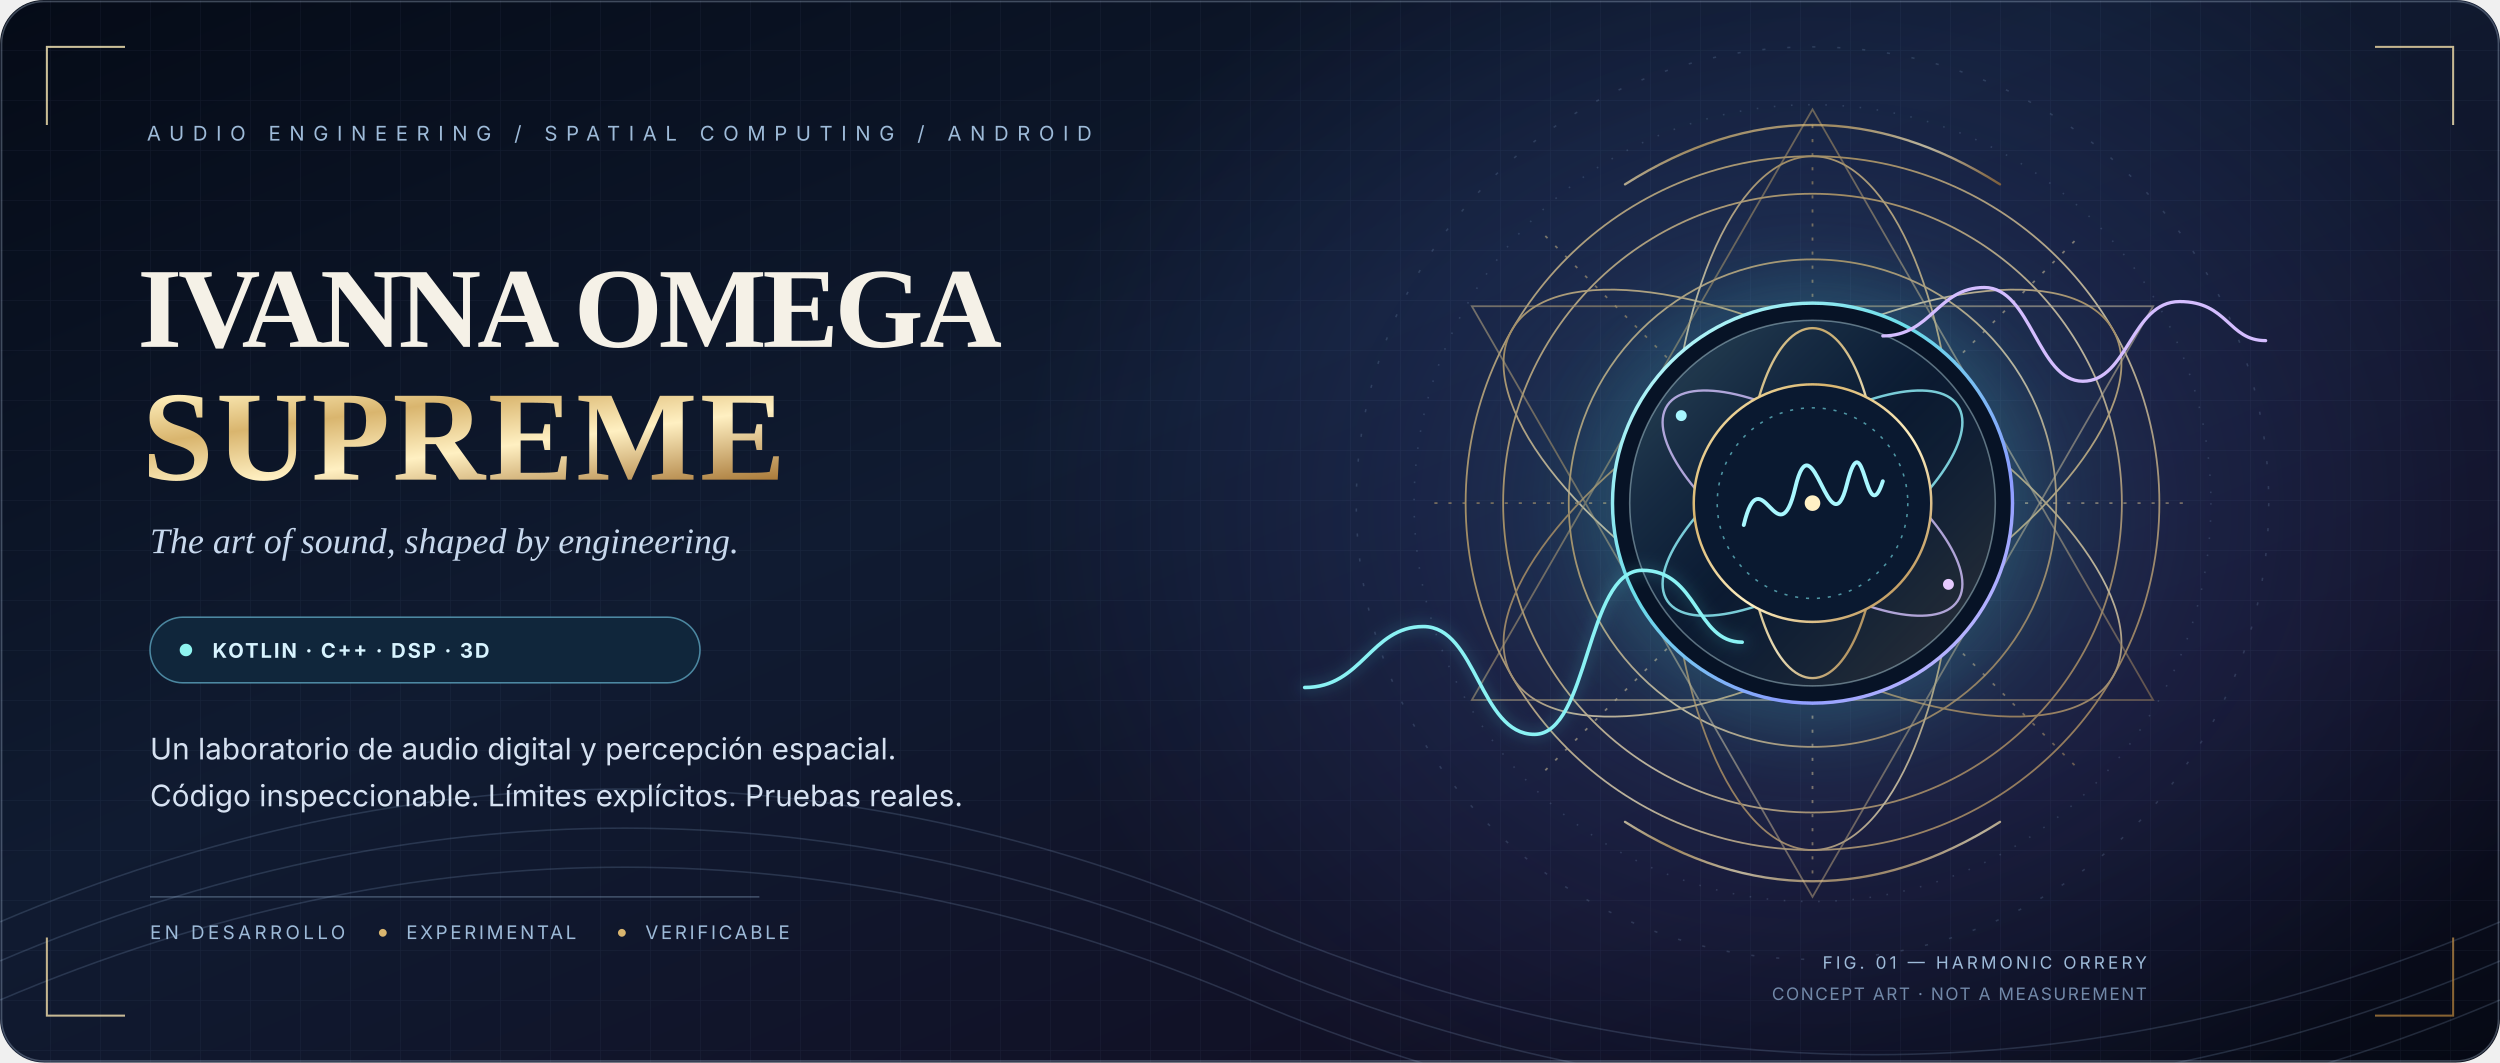
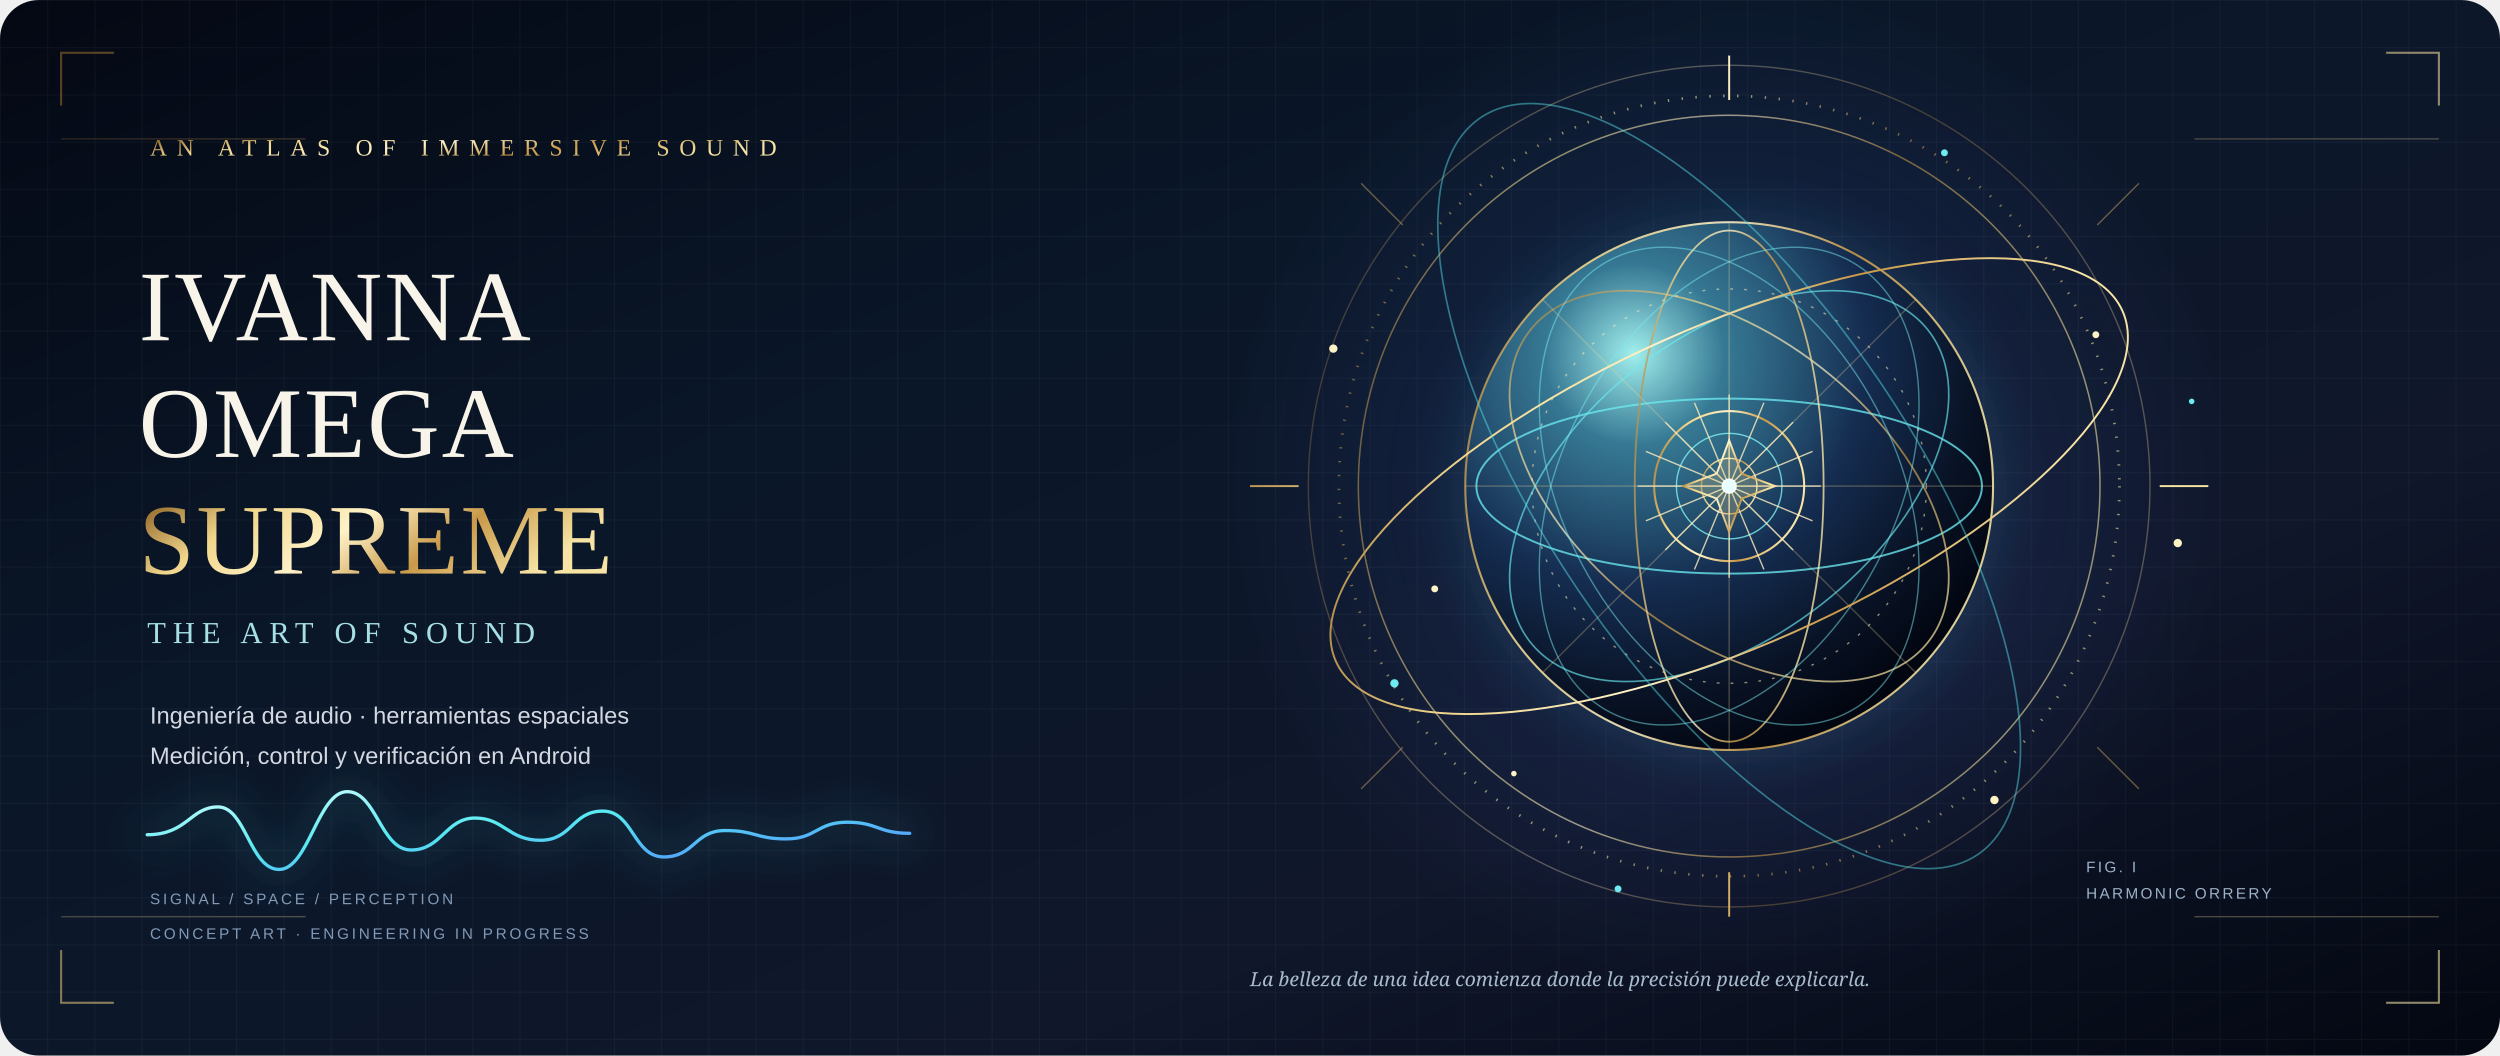
- <svg xmlns="http://www.w3.org/2000/svg" width="1600" height="680" viewBox="0 0 1600 680" role="img" aria-labelledby="title desc">
+ <svg xmlns="http://www.w3.org/2000/svg" width="1800" height="760" viewBox="0 0 1800 760" role="img" aria-labelledby="title desc">
  <defs>
-     <linearGradient id="night" x1="0" y1="0" x2="1" y2="1">
-       <stop stop-color="#050b17" />
-       <stop offset=".42" stop-color="#101b31" />
-       <stop offset=".76" stop-color="#111126" />
-       <stop offset="1" stop-color="#050914" />
+     <linearGradient id="velvet" x1="0" y1="0" x2="1" y2="1">
+       <stop stop-color="#040813" />
+       <stop offset=".36" stop-color="#0a1729" />
+       <stop offset=".7" stop-color="#10172b" />
+       <stop offset="1" stop-color="#030711" />
    </linearGradient>
    <radialGradient id="aura">
-       <stop stop-color="#5ce8f2" stop-opacity=".28" />
-       <stop offset=".48" stop-color="#6384ff" stop-opacity=".12" />
-       <stop offset="1" stop-color="#6384ff" stop-opacity="0" />
+       <stop stop-color="#40e6ed" stop-opacity=".25" />
+       <stop offset=".45" stop-color="#537fff" stop-opacity=".11" />
+       <stop offset="1" stop-color="#537fff" stop-opacity="0" />
    </radialGradient>
-     <linearGradient id="gold" x1="0" y1="0" x2="1" y2="1">
-       <stop stop-color="#fff0bd" />
-       <stop offset=".28" stop-color="#d9b56e" />
-       <stop offset=".58" stop-color="#fff0c2" />
-       <stop offset="1" stop-color="#a87837" />
+     <radialGradient id="orb" cx=".32" cy=".25" r=".78">
+       <stop stop-color="#a8f9f5" stop-opacity=".95" />
+       <stop offset=".22" stop-color="#397f9a" stop-opacity=".9" />
+       <stop offset=".56" stop-color="#152d51" />
+       <stop offset=".82" stop-color="#091326" />
+       <stop offset="1" stop-color="#020611" />
+     </radialGradient>
+     <linearGradient id="gold" x1="0" y1="0" x2="1" y2=".2">
+       <stop stop-color="#946a2c" />
+       <stop offset=".23" stop-color="#f1d68c" />
+       <stop offset=".48" stop-color="#fff2c7" />
+       <stop offset=".72" stop-color="#c99948" />
+       <stop offset="1" stop-color="#f7e4a5" />
    </linearGradient>
-     <linearGradient id="ice" x1="0" y1="0" x2="1" y2="1">
-       <stop stop-color="#d4ffff" />
-       <stop offset=".4" stop-color="#69dce9" />
-       <stop offset=".72" stop-color="#8b9cff" />
-       <stop offset="1" stop-color="#e1c8ff" />
+     <linearGradient id="cyan" x1="0" y1="0" x2="1" y2="1">
+       <stop stop-color="#d1ffff" />
+       <stop offset=".45" stop-color="#55e9f0" />
+       <stop offset="1" stop-color="#537cff" />
    </linearGradient>
-     <linearGradient id="glass" x1="0" y1="0" x2="1" y2="1">
-       <stop stop-color="#a6f7ff" stop-opacity=".24" />
-       <stop offset=".5" stop-color="#4a8bdb" stop-opacity=".06" />
-       <stop offset="1" stop-color="#f1c77a" stop-opacity=".18" />
-     </linearGradient>
-     <pattern id="microgrid" width="32" height="32" patternUnits="userSpaceOnUse">
-       <path d="M32 0H0V32" fill="none" stroke="#a6c5e8" stroke-opacity=".07" stroke-width=".8" />
+     <pattern id="microgrid" width="34" height="34" patternUnits="userSpaceOnUse">
+       <path d="M34 0H0V34" fill="none" stroke="#9dc7e0" stroke-opacity=".07" stroke-width="1" />
    </pattern>
-     <filter id="softGlow" x="-100%" y="-100%" width="300%" height="300%">
-       <feGaussianBlur stdDeviation="18" />
+     <filter id="softGlow" x="-60%" y="-60%" width="220%" height="220%">
+       <feGaussianBlur stdDeviation="14" />
    </filter>
-     <filter id="lineGlow" x="-50%" y="-50%" width="200%" height="200%">
+     <filter id="smallGlow" x="-40%" y="-40%" width="180%" height="180%">
      <feGaussianBlur stdDeviation="4" />
    </filter>
-     <clipPath id="frame">
-       <rect width="1600" height="680" rx="28" />
+     <clipPath id="sphereClip">
+       <circle cx="1245" cy="350" r="190" />
    </clipPath>
  </defs>
-   <g clip-path="url(#frame)">
-     <rect width="1600" height="680" fill="url(#night)" />
-     <rect width="1600" height="680" fill="url(#microgrid)" />
-     <ellipse cx="1160" cy="326" rx="510" ry="440" fill="url(#aura)" />
-     <g fill="none" stroke="#9ebde5" stroke-opacity=".18">
-       <path d="M0 590 Q400 420 800 590 T1600 590" />
-       <path d="M0 615 Q400 445 800 615 T1600 615" />
-       <path d="M0 640 Q400 470 800 640 T1600 640" />
-       <circle cx="1160" cy="322" r="255" stroke-dasharray="1 10" />
-       <circle cx="1160" cy="322" r="292" stroke-dasharray="2 14" />
+   <rect width="1800" height="760" rx="28" fill="url(#velvet)" />
+   <rect width="1800" height="760" rx="28" fill="url(#microgrid)" />
+   <circle cx="1245" cy="350" r="365" fill="url(#aura)" />
+   <g fill="none" stroke="url(#gold)" stroke-opacity=".58">
+     <path d="M44 76V38H82M1718 38H1756V76M44 684V722H82M1718 722H1756V684" stroke-width="1.5" />
+     <path d="M44 100H220M1580 100H1756M44 660H220M1580 660H1756" stroke-opacity=".28" />
+     <circle cx="1245" cy="350" r="267" stroke-width="1.1" />
+     <circle cx="1245" cy="350" r="281" stroke-dasharray="1 9" stroke-width="2" />
+     <circle cx="1245" cy="350" r="303" stroke-opacity=".3" />
+   </g>
+   <g font-family="Georgia,'Times New Roman',serif">
+     <text x="108" y="112" fill="url(#gold)" font-size="17" letter-spacing="7">AN ATLAS OF IMMERSIVE SOUND</text>
+     <path d="M108 137H695" stroke="url(#gold)" stroke-width="1.2" stroke-opacity=".7" />
+     <text x="100" y="245" fill="#f8f4e9" font-size="72" letter-spacing="1.5">IVANNA</text>
+     <text x="100" y="329" fill="#f8f4e9" font-size="72" letter-spacing="1.5">OMEGA</text>
+     <text x="100" y="413" fill="url(#gold)" font-size="72" letter-spacing="1.5">SUPREME</text>
+     <text x="106" y="463" fill="#a6dfe5" font-size="22" letter-spacing="5">THE ART OF SOUND</text>
+     <text x="108" y="521" fill="#d4d8e1" font-family="Arial,sans-serif" font-size="17">Ingeniería de audio · herramientas espaciales</text>
+     <text x="108" y="550" fill="#d4d8e1" font-family="Arial,sans-serif" font-size="17">Medición, control y verificación en Android</text>
+   </g>
+   <g fill="none" stroke-linecap="round">
+     <path d="M106 601 C135 601 137 581 157 581S180 626 201 626 229 570 250 570 274 612 296 612 321 589 342 589 366 605 389 605 412 584 434 584 456 617 478 617 500 598 522 598 544 604 566 604 588 592 610 592 632 600 655 600" stroke="#44dbe8" stroke-opacity=".18" stroke-width="11" filter="url(#softGlow)" />
+     <path d="M106 601 C135 601 137 581 157 581S180 626 201 626 229 570 250 570 274 612 296 612 321 589 342 589 366 605 389 605 412 584 434 584 456 617 478 617 500 598 522 598 544 604 566 604 588 592 610 592 632 600 655 600" stroke="url(#cyan)" stroke-width="2.4" />
+     <path d="M106 624H655" stroke="url(#gold)" stroke-opacity=".55" stroke-width="1" />
+   </g>
+   <g font-family="Arial,sans-serif" fill="#829ab6" font-size="11" letter-spacing="2">
+     <text x="108" y="651">SIGNAL / SPACE / PERCEPTION</text>
+     <text x="108" y="676">CONCEPT ART · ENGINEERING IN PROGRESS</text>
+   </g>
+   <circle cx="1245" cy="350" r="200" fill="#42e8ef" fill-opacity=".08" filter="url(#softGlow)" />
+   <circle cx="1245" cy="350" r="190" fill="url(#orb)" stroke="url(#gold)" stroke-opacity=".88" stroke-width="1.5" />
+   <g clip-path="url(#sphereClip)" fill="none">
+     <ellipse cx="1245" cy="350" rx="182" ry="63" stroke="#6be9f0" stroke-opacity=".78" stroke-width="1.4" />
+     <ellipse cx="1245" cy="350" rx="182" ry="108" transform="rotate(38 1245 350)" stroke="url(#gold)" stroke-opacity=".7" stroke-width="1.3" />
+     <ellipse cx="1245" cy="350" rx="182" ry="108" transform="rotate(-38 1245 350)" stroke="#6be9f0" stroke-opacity=".65" stroke-width="1.2" />
+     <ellipse cx="1245" cy="350" rx="68" ry="184" stroke="url(#gold)" stroke-opacity=".8" stroke-width="1.3" />
+     <ellipse cx="1245" cy="350" rx="120" ry="184" transform="rotate(28 1245 350)" stroke="#79eaf1" stroke-opacity=".5" stroke-width="1" />
+     <ellipse cx="1245" cy="350" rx="120" ry="184" transform="rotate(-28 1245 350)" stroke="#79eaf1" stroke-opacity=".5" stroke-width="1" />
+     <path d="M1045 350H1445M1245 150V550M1085 190L1405 510M1405 190L1085 510" stroke="#f1d99b" stroke-opacity=".28" stroke-width="1" />
+     <circle cx="1245" cy="350" r="142" stroke="#fff0bf" stroke-opacity=".55" stroke-dasharray="2 8" />
+   </g>
+   <g transform="translate(1245 350)" fill="none">
+     <circle r="54" stroke="url(#gold)" stroke-width="1.5" />
+     <circle r="38" stroke="#80f2f2" stroke-opacity=".8" />
+     <circle r="20" stroke="url(#gold)" />
+     <g stroke="#fff0bf" stroke-opacity=".8">
+       <path d="M0-66V66M-66 0H66M-46-46L46 46M46-46L-46 46M-25-60L25 60M25-60L-25 60M-60-25L60 25M-60 25L60-25" />
    </g>
-     <g transform="translate(1160 322)" fill="none" stroke="url(#gold)" stroke-width="1.15" opacity=".7">
-       <circle r="222" />
-       <circle r="198" />
-       <circle r="156" />
-       <circle r="112" />
-       <ellipse rx="222" ry="92" transform="rotate(30)" />
-       <ellipse rx="222" ry="92" transform="rotate(90)" />
-       <ellipse rx="222" ry="92" transform="rotate(150)" />
-       <path d="M0-252L218 126H-218Z M0 252L218-126H-218Z" opacity=".6" />
-       <path d="M-242 0H242M0-242V242M-171-171L171 171M-171 171L171-171" stroke-dasharray="2 7" opacity=".65" />
-     </g>
-     <circle cx="1160" cy="322" r="145" fill="#54ddeb" opacity=".12" filter="url(#softGlow)" />
-     <g transform="translate(1160 322)">
-       <circle r="128" fill="#071326" stroke="url(#ice)" stroke-width="2.2" />
-       <circle r="117" fill="url(#glass)" stroke="#d6f7ff" stroke-opacity=".4" />
-       <ellipse rx="112" ry="43" transform="rotate(-34)" fill="none" stroke="#8cebf5" stroke-width="1.6" opacity=".85" />
-       <ellipse rx="112" ry="43" transform="rotate(34)" fill="none" stroke="#d5c3ff" stroke-width="1.5" opacity=".8" />
-       <ellipse rx="43" ry="112" fill="none" stroke="url(#gold)" stroke-width="1.5" opacity=".9" />
-       <circle r="76" fill="#0a1930" stroke="url(#gold)" stroke-width="1.6" />
-       <circle r="61" fill="none" stroke="#7ceaf2" stroke-opacity=".6" stroke-dasharray="2 5" />
-       <path d="M-44 14 C-33-32-22 37-11-10S11 32 22-12S34 20 45-14" fill="none" stroke="#a8f7ff" stroke-width="2.5" stroke-linecap="round" />
-       <path d="M-46 29H46" stroke="url(#gold)" stroke-width="1.5" opacity=".85" />
-       <circle r="5" fill="#fff1c5" />
-       <circle cx="-84" cy="-56" r="3.5" fill="#a8f7ff" />
-       <circle cx="87" cy="52" r="3.5" fill="#e6caff" />
-     </g>
-     <g fill="none" stroke-linecap="round">
-       <path d="M835 440 C872 440 877 401 911 401 S947 470 982 470 S1015 365 1051 365 S1085 411 1115 411" stroke="#5ce8f2" stroke-width="8" opacity=".12" filter="url(#lineGlow)" />
-       <path d="M835 440 C872 440 877 401 911 401 S947 470 982 470 S1015 365 1051 365 S1085 411 1115 411" stroke="#8af2f4" stroke-width="2.3" />
-       <path d="M1205 215 C1236 215 1240 184 1270 184 S1304 244 1333 244 S1364 193 1395 193 S1426 218 1450 218" stroke="#d4bdff" stroke-width="2.1" />
-       <path d="M1040 118 Q1160 42 1280 118" stroke="url(#gold)" stroke-width="1.5" opacity=".7" />
-       <path d="M1040 526 Q1160 602 1280 526" stroke="url(#gold)" stroke-width="1.5" opacity=".7" />
-     </g>
-     <g font-family="Georgia, 'Times New Roman', serif">
-       <text x="94" y="90" font-family="Inter, Segoe UI, Arial, sans-serif" font-size="13" letter-spacing="5.5" fill="#9ebbd9">AUDIO ENGINEERING  /  SPATIAL COMPUTING  /  ANDROID</text>
-       <path d="M96 120H480" stroke="url(#gold)" stroke-width="1.4" />
-       <text x="88" y="222" font-size="73" font-weight="bold" letter-spacing="-2.5" fill="#f5f1e7">IVANNA OMEGA</text>
-       <text x="91" y="307" font-size="82" font-weight="bold" letter-spacing="1.8" fill="url(#gold)">SUPREME</text>
-       <text x="96" y="354" font-size="23" font-style="italic" fill="#c7d8ed">The art of sound, shaped by engineering.</text>
-     </g>
-     <g font-family="Inter, Segoe UI, Arial, sans-serif">
-       <rect x="96" y="395" width="352" height="42" rx="21" fill="#10263b" stroke="#6cbfda" stroke-opacity=".65" />
-       <circle cx="119" cy="416" r="4" fill="#8ff4f0" />
-       <text x="136" y="421" font-size="13" font-weight="700" letter-spacing="1.2" fill="#d8f4ff">KOTLIN  ·  C++  ·  DSP  ·  3D</text>
-       <text x="96" y="486" font-size="19" fill="#d5e1f1">Un laboratorio de audio digital y percepción espacial.</text>
-       <text x="96" y="516" font-size="19" fill="#d5e1f1">Código inspeccionable. Límites explícitos. Pruebas reales.</text>
-       <g transform="translate(96 574)">
-         <path d="M0 0H390" stroke="#9ab8d8" stroke-opacity=".35" />
-         <text x="0" y="27" font-size="12" letter-spacing="2.2" fill="#9ebbd9">EN DESARROLLO</text>
-         <circle cx="149" cy="23" r="2.5" fill="#d9b56e" />
-         <text x="164" y="27" font-size="12" letter-spacing="1.7" fill="#9ebbd9">EXPERIMENTAL</text>
-         <circle cx="302" cy="23" r="2.5" fill="#d9b56e" />
-         <text x="317" y="27" font-size="12" letter-spacing="1.7" fill="#9ebbd9">VERIFICABLE</text>
-       </g>
-     </g>
-     <g font-family="Inter, Segoe UI, Arial, sans-serif" fill="#9ebbd9" font-size="11" letter-spacing="2">
-       <text x="1374" y="620" text-anchor="end">FIG. 01 — HARMONIC ORRERY</text>
-       <text x="1374" y="640" text-anchor="end" fill="#7188a8" letter-spacing="1">CONCEPT ART · NOT A MEASUREMENT</text>
-     </g>
-     <rect x="1" y="1" width="1598" height="678" rx="27" fill="none" stroke="#c3d6ef" stroke-opacity=".3" />
-     <path d="M30 80V30H80M1520 30H1570V80M30 600V650H80M1520 650H1570V600" fill="none" stroke="url(#gold)" stroke-width="1.3" opacity=".8" />
+     <path d="M0-33L9-9L33 0L9 9L0 33L-9 9L-33 0L-9-9Z" fill="#f7d98e" fill-opacity=".24" stroke="url(#gold)" stroke-width="1.4" />
+     <circle r="5" fill="#e8ffff" stroke="#fff" stroke-width="1" />
  </g>
+   <g fill="none">
+     <ellipse cx="1245" cy="350" rx="310" ry="115" transform="rotate(-24 1245 350)" stroke="url(#gold)" stroke-width="1.4" />
+     <ellipse cx="1245" cy="350" rx="320" ry="132" transform="rotate(56 1245 350)" stroke="#57dce7" stroke-opacity=".48" stroke-width="1.2" />
+     <path d="M935 350H900M1555 350H1590M1245 40V72M1245 628V660" stroke="url(#gold)" stroke-width="1.4" />
+     <path d="M980 132L1010 162M1510 538L1540 568M1510 162L1540 132M980 568L1010 538" stroke="#c6a35f" stroke-opacity=".5" />
+   </g>
+   <g fill="#fff2c4">
+     <circle cx="960" cy="251" r="3" />
+     <circle cx="1509" cy="241" r="2.5" />
+     <circle cx="1436" cy="576" r="3" />
+     <circle cx="1090" cy="557" r="2" />
+     <circle cx="1568" cy="391" r="3" />
+     <circle cx="1033" cy="424" r="2.5" />
+   </g>
+   <g fill="#6eeaf1">
+     <circle cx="1004" cy="492" r="3" />
+     <circle cx="1400" cy="110" r="2.5" />
+     <circle cx="1578" cy="289" r="2" />
+     <circle cx="1165" cy="640" r="2.5" />
+   </g>
+   <g font-family="Arial,sans-serif" font-size="11" letter-spacing="1.7" fill="#9db3c9">
+     <text x="1502" y="628">FIG. I</text>
+     <text x="1502" y="647">HARMONIC ORRERY</text>
+   </g>
+   <path d="M1484 611H1648" stroke="url(#gold)" stroke-opacity=".6" />
+   <text x="900" y="710" font-family="Georgia,serif" font-style="italic" font-size="14" fill="#a8bbcd">La belleza de una idea comienza donde la precisión puede explicarla.</text>
</svg>
